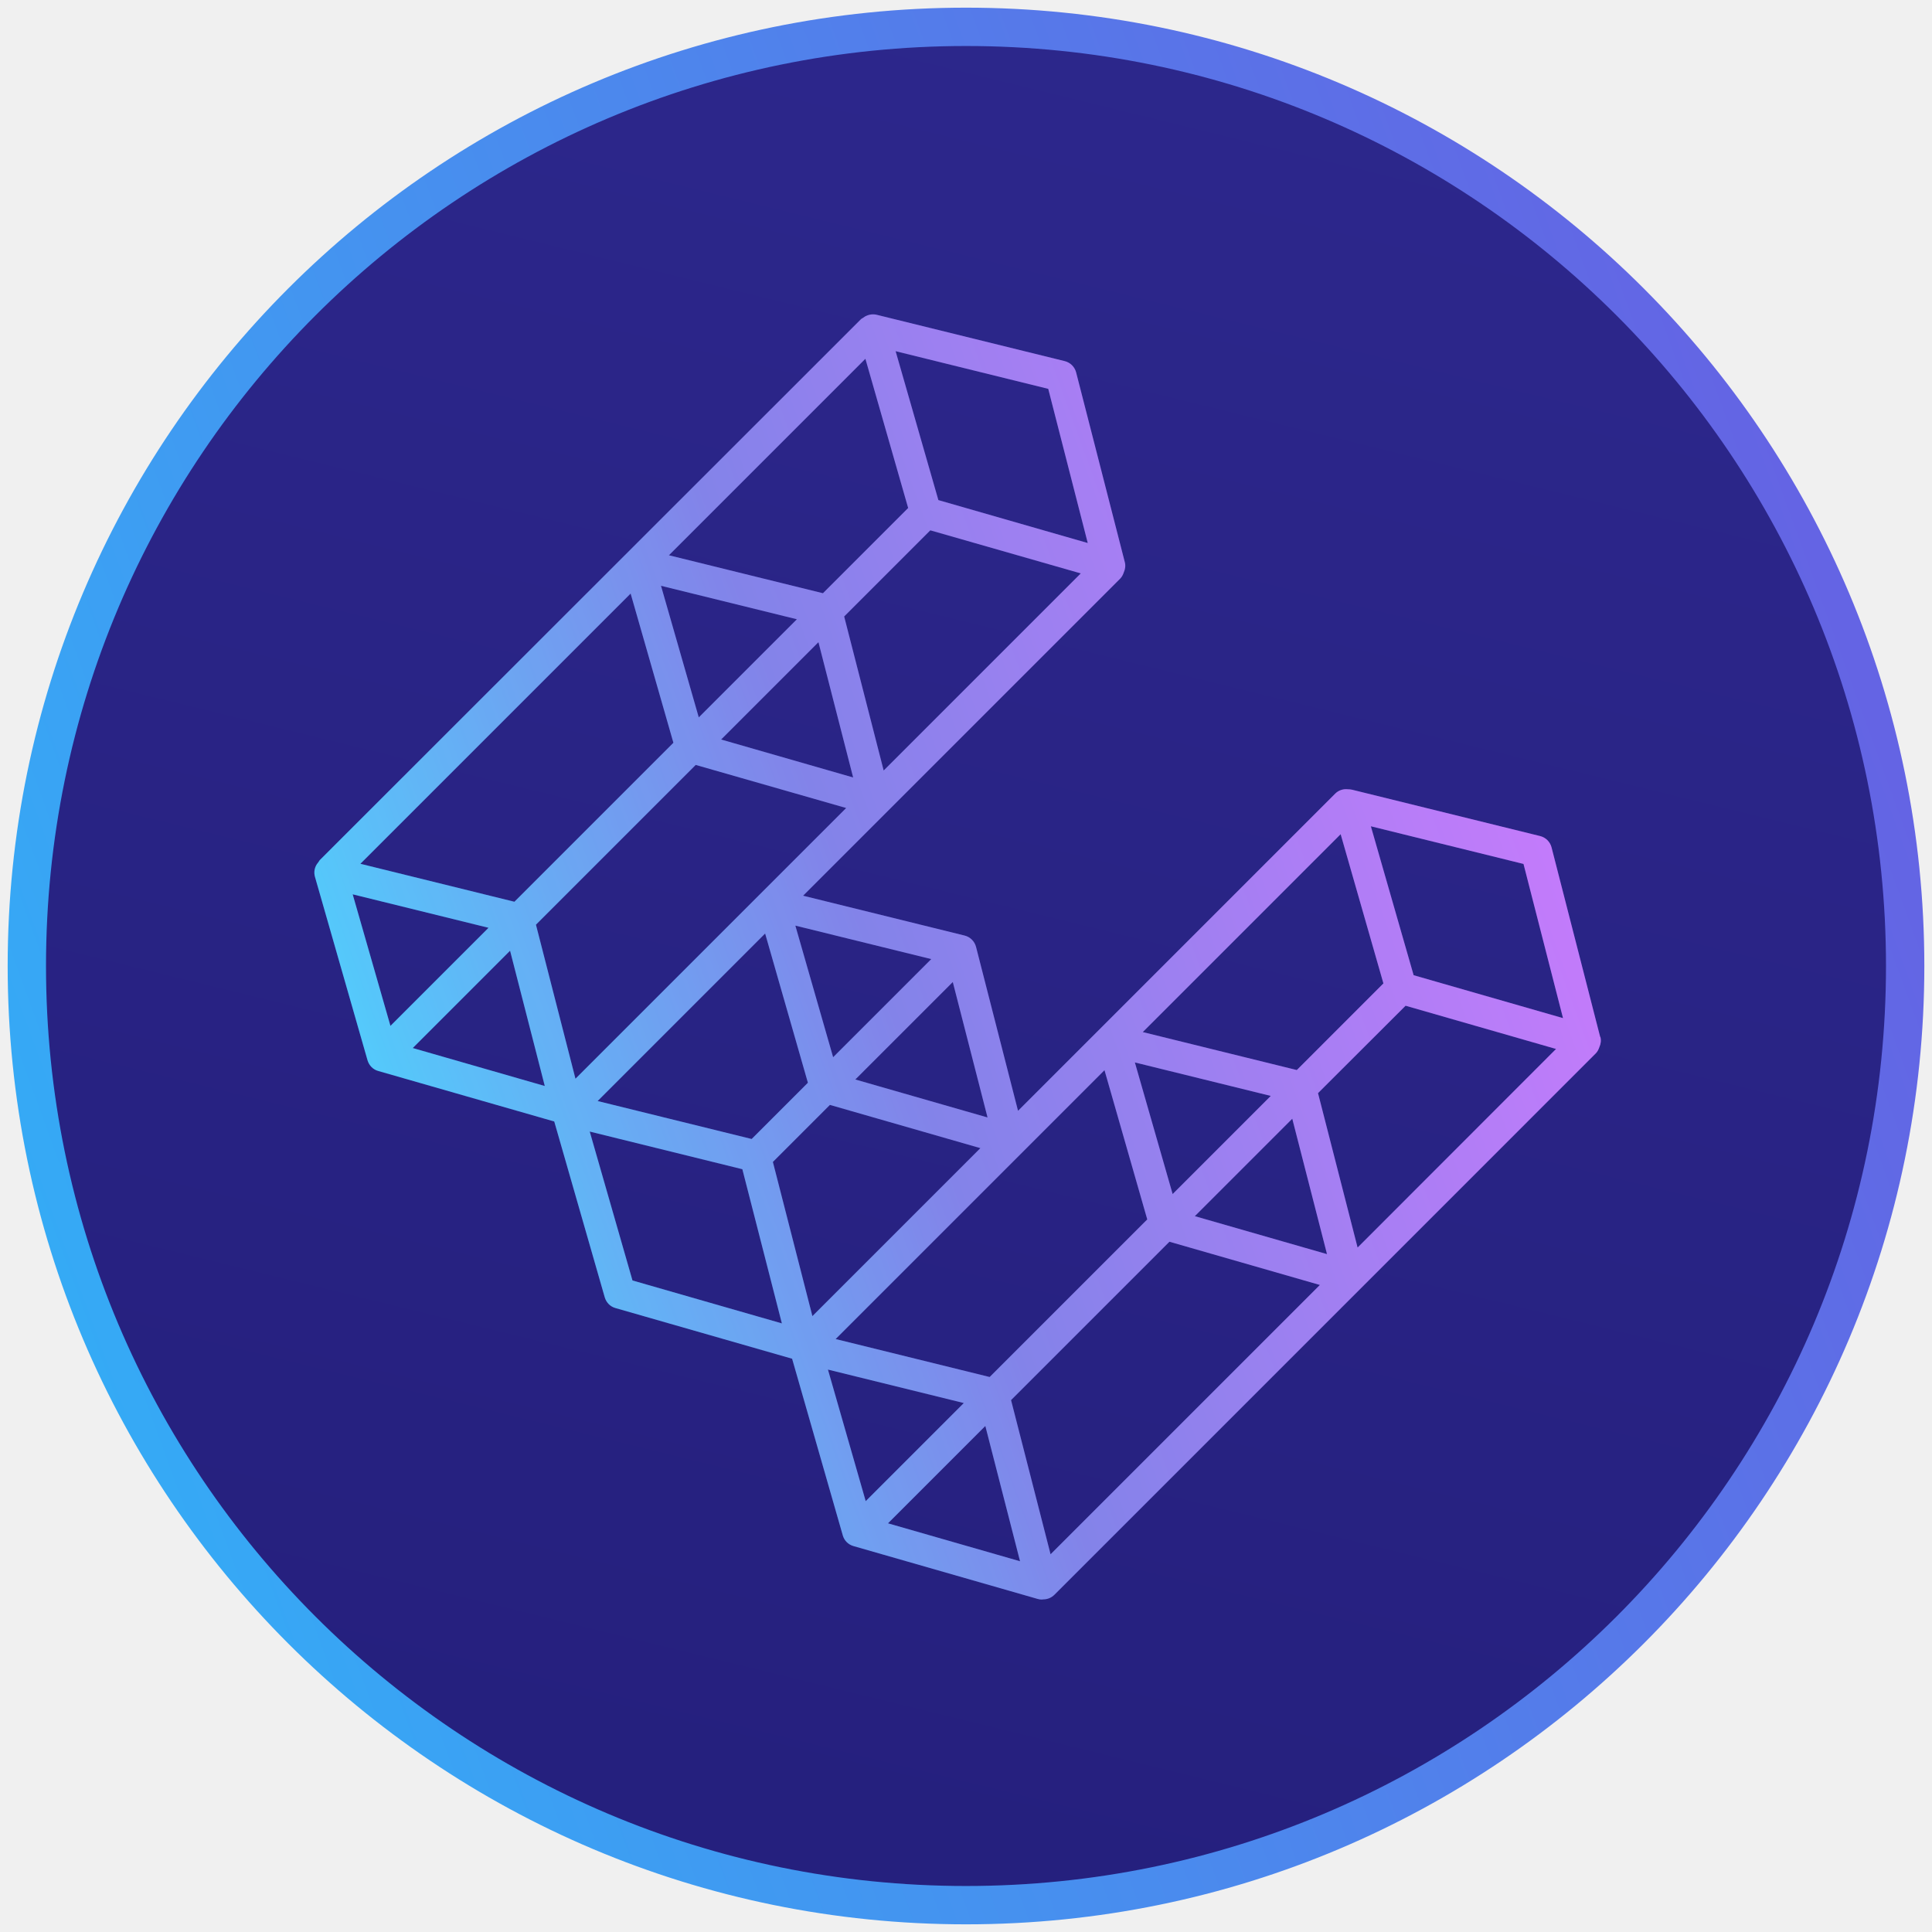
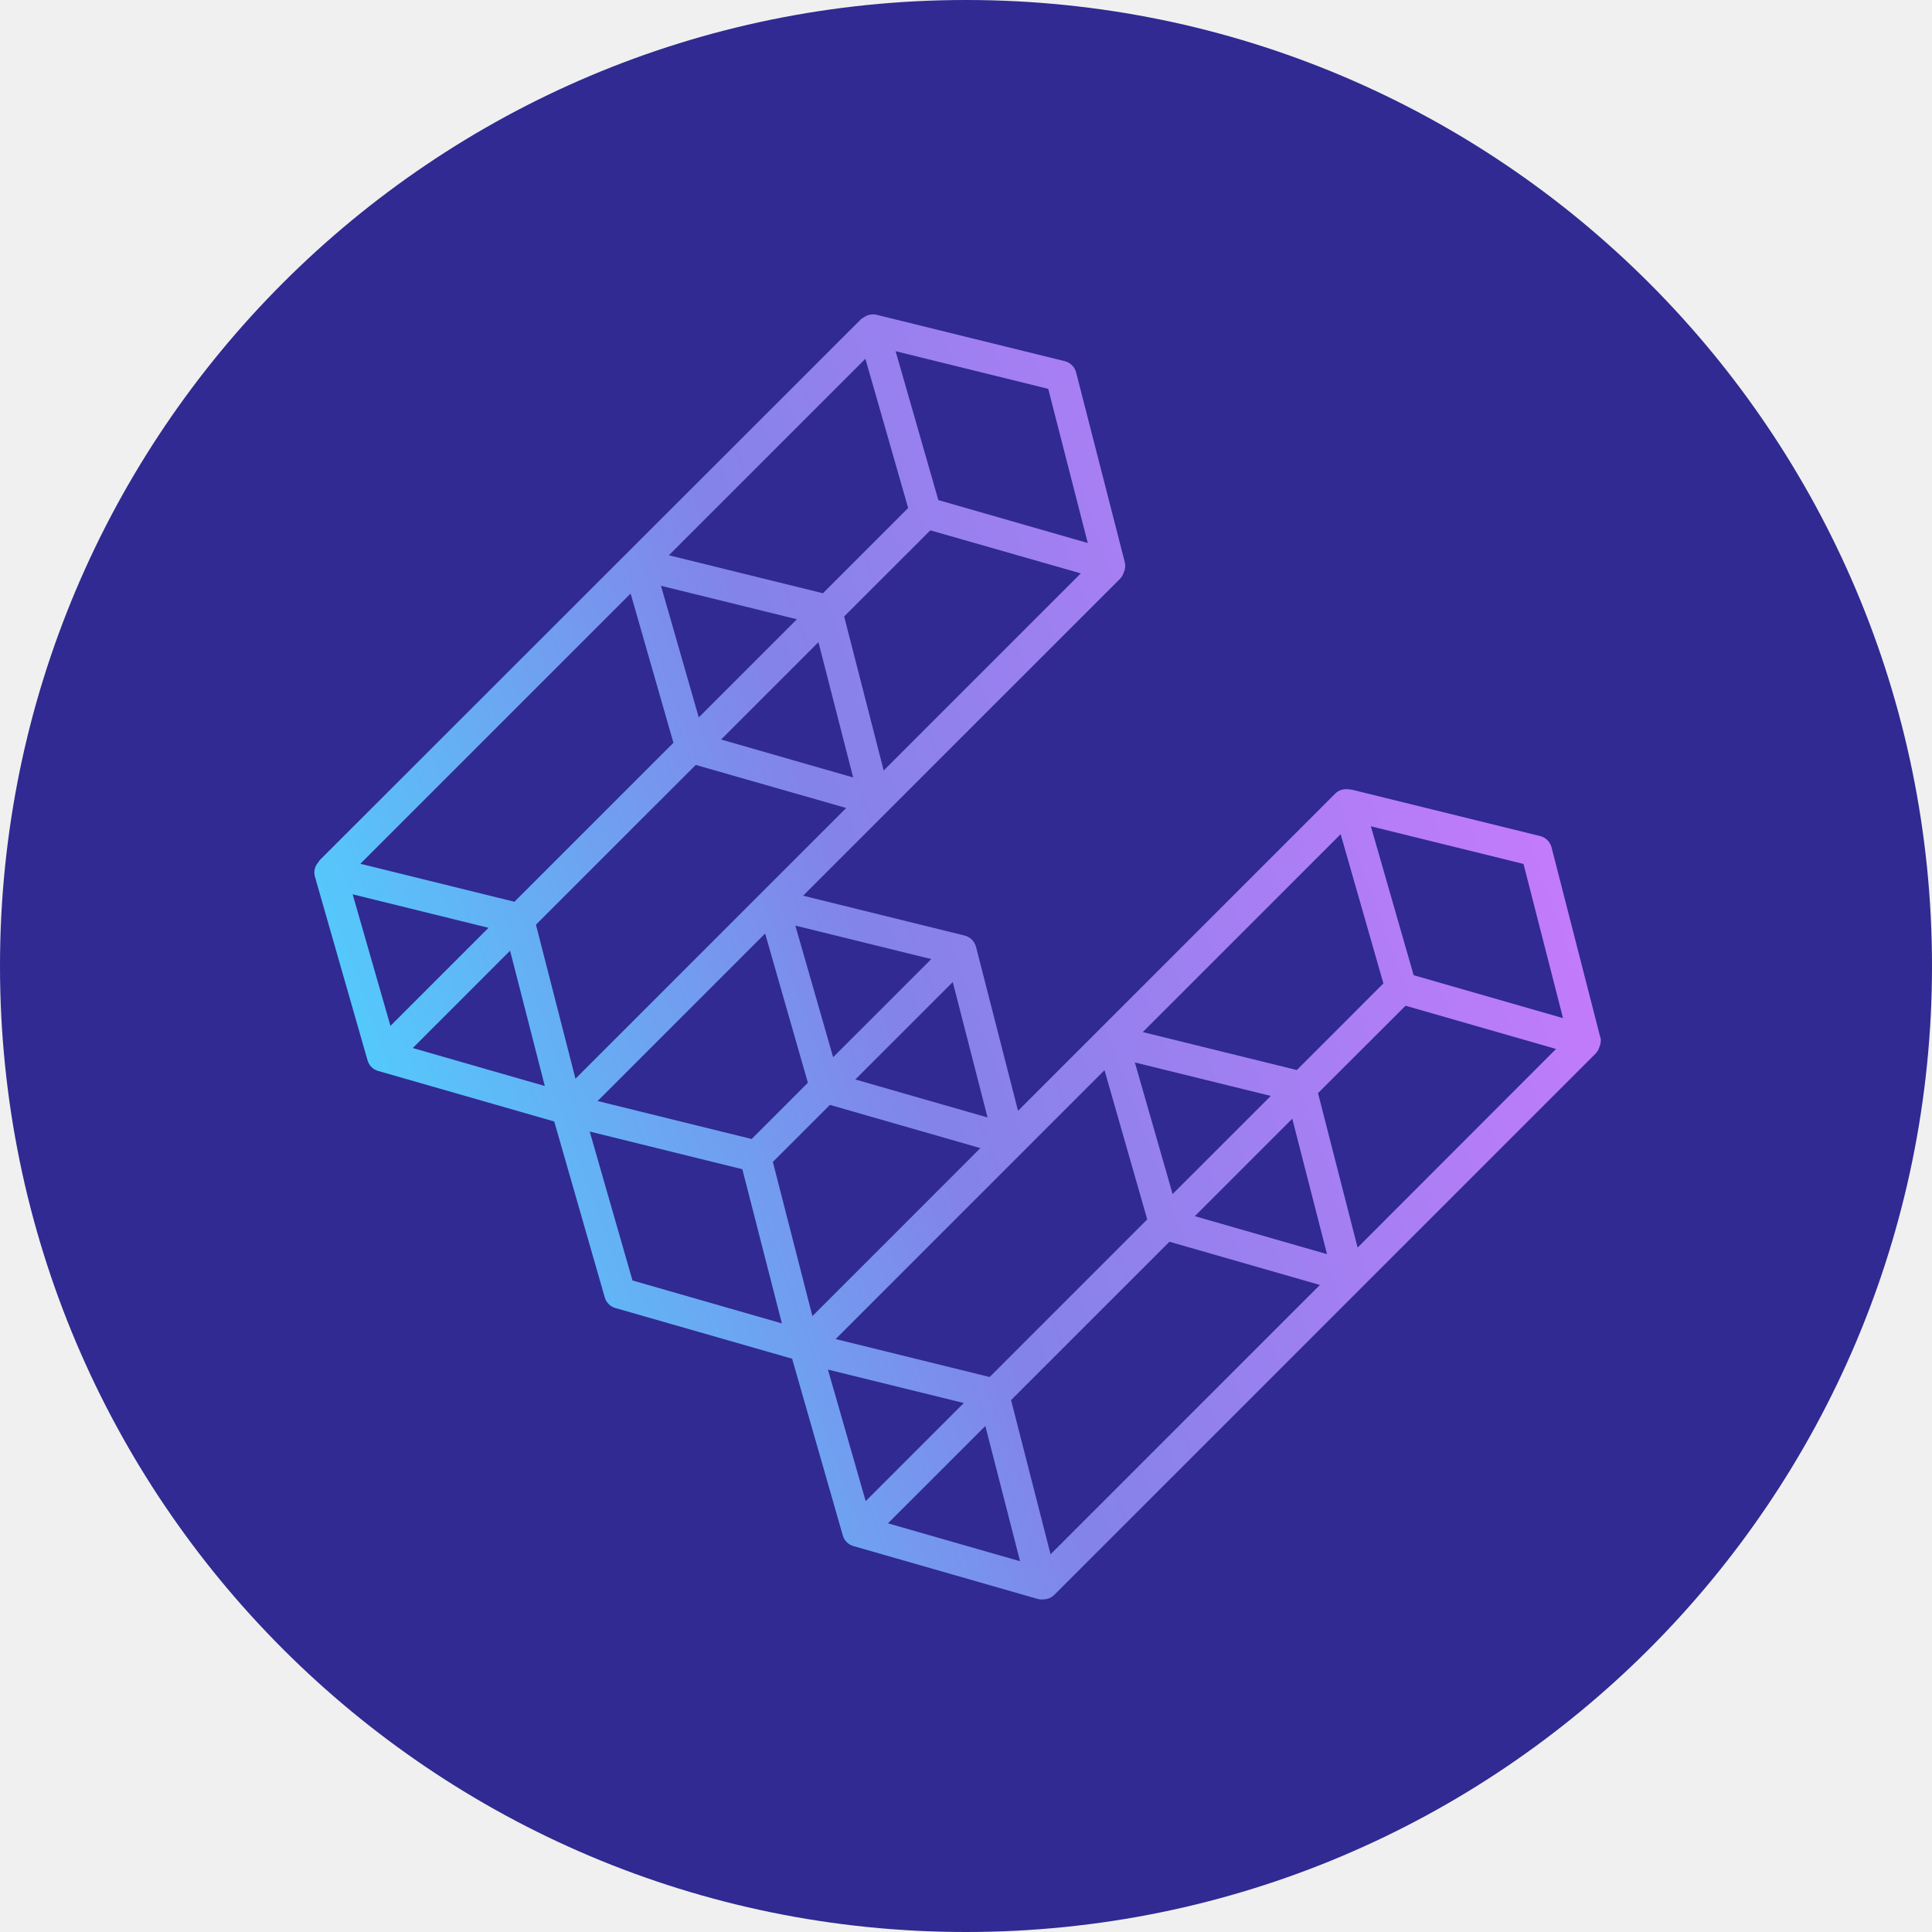
<svg xmlns="http://www.w3.org/2000/svg" viewBox="0 0 64 64">
-   <circle cx="32" cy="32" r="31.111" fill="url(#a)" stroke="url(#b)" stroke-width="1.27" />
-   <g clip-path="url(#c)" transform="scale(.30476)">
-     <path fill="url(#d)" d="m173.936 112.721-5.289-20.616a1.71 1.71 0 0 0-1.246-1.23L146.97 85.84a2.3 2.3 0 0 0-.472-.05 1.67 1.67 0 0 0-1.364.471l-34.478 34.479-4.565-17.821a1.71 1.71 0 0 0-1.246-1.229l-17.551-4.33 34.461-34.46c.203-.203.321-.455.405-.708.151-.337.202-.724.101-1.095l-5.289-20.616a1.71 1.71 0 0 0-1.246-1.23l-20.431-5.035a1.72 1.72 0 0 0-1.163.134h-.016c-.102.05-.186.118-.287.186-.084.067-.202.1-.27.185L34.744 93.503s-.101.168-.168.253a1.66 1.66 0 0 0-.337 1.566l5.71 19.926c.168.572.606 1.01 1.162 1.162l19.134 5.491 5.49 19.117c.17.573.607 1.01 1.163 1.162l19.201 5.508 5.508 19.201a1.68 1.68 0 0 0 1.162 1.163l20.01 5.743c.152.05.32.068.471.068.034 0 .068-.018.119-.018h.033a1.7 1.7 0 0 0 1.213-.505l58.833-58.834c.202-.202.321-.454.405-.707.152-.337.202-.724.101-1.095zm-26.377 22.856-4.295-16.758 9.517-9.5 16.355 4.699-21.56 21.576zm-33.366 33.367-4.295-16.759 17.214-17.214 16.354 4.7zm13.272-39.144-4.109-14.317 14.771 3.639-10.662 10.662zm13.003-8.186 3.773 14.705-14.367-4.127 10.594-10.594zm.489-5.305-16.742-4.127 21.509-21.509 4.648 16.22zm-20.903.016 4.649 16.221-17.13 17.129-16.742-4.126zm45.545-22.418 4.295 16.759-16.237-4.665-4.649-16.187zm-77.294 49.149-4.296-16.759 6.199-6.199 16.355 4.7zm2.257-28.128-4.11-14.317 14.771 3.638-10.661 10.662zm16.776 6.535-14.368-4.127 10.595-10.594 3.773 14.704zm-19.522-3.773-6.114 6.114-16.742-4.126 18.207-18.208zM68.547 64.516l4.65 16.22-17.282 17.281-16.742-4.127zm25.518-25.518 4.649 16.22-9.264 9.264-16.742-4.127zm1.987 44.753-4.294-16.743 9.364-9.364 16.355 4.682zm-20.094-5.76-4.11-14.318 14.772 3.638-10.662 10.662zm13.004-8.187 3.772 14.704-14.35-4.126 10.594-10.595zm-13.34 13.34 16.355 4.683-29.426 29.425-4.295-16.742zm38.318-40.878 4.295 16.759-16.237-4.666-4.648-16.186zM38.33 97.208l14.772 3.639-10.662 10.662-4.11-14.317zm6.519 16.726 10.594-10.595 3.773 14.705-14.35-4.127zm23.9 25.248-4.648-16.186 16.59 4.093 4.296 16.759zm21.24 9.685 14.772 3.638-10.662 10.662-4.11-14.317zm6.518 16.725 10.595-10.594 3.773 14.704-14.368-4.127z" />
-     <path fill="#fff" fill-opacity=".2" d="m173.936 112.721-5.289-20.616a1.71 1.71 0 0 0-1.246-1.23L146.97 85.84a2.3 2.3 0 0 0-.472-.05 1.67 1.67 0 0 0-1.364.471l-34.478 34.479-4.565-17.821a1.71 1.71 0 0 0-1.246-1.229l-17.551-4.33 34.461-34.46c.203-.203.321-.455.405-.708.151-.337.202-.724.101-1.095l-5.289-20.616a1.71 1.71 0 0 0-1.246-1.23l-20.431-5.035a1.72 1.72 0 0 0-1.163.134h-.016c-.102.05-.186.118-.287.186-.084.067-.202.1-.27.185L34.744 93.503s-.101.168-.168.253a1.66 1.66 0 0 0-.337 1.566l5.71 19.926c.168.572.606 1.01 1.162 1.162l19.134 5.491 5.49 19.117c.17.573.607 1.01 1.163 1.162l19.201 5.508 5.508 19.201a1.68 1.68 0 0 0 1.162 1.163l20.01 5.743c.152.05.32.068.471.068.034 0 .068-.018.119-.018h.033a1.7 1.7 0 0 0 1.213-.505l58.833-58.834c.202-.202.321-.454.405-.707.152-.337.202-.724.101-1.095zm-26.377 22.856-4.295-16.758 9.517-9.5 16.355 4.699-21.56 21.576zm-33.366 33.367-4.295-16.759 17.214-17.214 16.354 4.7zm13.272-39.144-4.109-14.317 14.771 3.639-10.662 10.662zm13.003-8.186 3.773 14.705-14.367-4.127 10.594-10.594zm.489-5.305-16.742-4.127 21.509-21.509 4.648 16.22zm-20.903.016 4.649 16.221-17.13 17.129-16.742-4.126zm45.545-22.418 4.295 16.759-16.237-4.665-4.649-16.187zm-77.294 49.149-4.296-16.759 6.199-6.199 16.355 4.7zm2.257-28.128-4.11-14.317 14.771 3.638-10.661 10.662zm16.776 6.535-14.368-4.127 10.595-10.594 3.773 14.704zm-19.522-3.773-6.114 6.114-16.742-4.126 18.207-18.208zM68.547 64.516l4.65 16.22-17.282 17.281-16.742-4.127zm25.518-25.518 4.649 16.22-9.264 9.264-16.742-4.127zm1.987 44.753-4.294-16.743 9.364-9.364 16.355 4.682zm-20.094-5.76-4.11-14.318 14.772 3.638-10.662 10.662zm13.004-8.187 3.772 14.704-14.35-4.126 10.594-10.595zm-13.34 13.34 16.355 4.683-29.426 29.425-4.295-16.742zm38.318-40.878 4.295 16.759-16.237-4.666-4.648-16.186zM38.33 97.208l14.772 3.639-10.662 10.662-4.11-14.317zm6.519 16.726 10.594-10.595 3.773 14.705-14.35-4.127zm23.9 25.248-4.648-16.186 16.59 4.093 4.296 16.759zm21.24 9.685 14.772 3.638-10.662 10.662-4.11-14.317zm6.518 16.725 10.595-10.594 3.773 14.704-14.368-4.127z" />
-   </g>
-   <defs transform="scale(.30476)">
-     <linearGradient id="a" x1="131.597" x2="78.925" y1="-5.009" y2="209.579" gradientUnits="userSpaceOnUse">
-       <stop stop-color="#302a92" />
-       <stop offset="1" stop-color="#151160" />
+   <defs>
+     <linearGradient id="a" x1="13.365" x2="50.268" y1="38.382" y2="24.949" gradientUnits="userSpaceOnUse">
+       <stop stop-color="#54c9fb" />
+       <stop offset=".43" stop-color="#8383e9" />
+       <stop offset="1" stop-color="#c37bfb" />
    </linearGradient>
-     <linearGradient id="b" x1="18.858" x2="192.079" y1="136.395" y2="73.402" gradientUnits="userSpaceOnUse">
-       <stop stop-color="#29bcfa" />
-       <stop offset=".43" stop-color="#6464e4" />
-       <stop offset="1" stop-color="#b45afa" />
-     </linearGradient>
-     <linearGradient id="d" x1="43.855" x2="164.942" y1="125.943" y2="81.864" gradientUnits="userSpaceOnUse">
-       <stop stop-color="#29bcfa" />
-       <stop offset=".43" stop-color="#6464e4" />
-       <stop offset="1" stop-color="#b45afa" />
-     </linearGradient>
-     <clipPath id="c">
-       <path fill="#fff" d="M34.166 34.167h141.667v141.667H34.166z" />
-     </clipPath>
  </defs>
+   <circle cx="32" cy="32" r="32" fill="#302a92" />
+   <path fill="url(#a)" d="m53.009 34.353-1.612-6.283a.52.52 0 0 0-.38-.375l-6.226-1.534a.7.7 0 0 0-.144-.016.51.51 0 0 0-.416.144L33.724 36.797l-1.392-5.431a.52.52 0 0 0-.38-.375l-5.348-1.32L37.106 19.17a.54.54 0 0 0 .123-.215.5.5 0 0 0 .031-.334l-1.612-6.283a.52.52 0 0 0-.38-.375l-6.226-1.534a.52.52 0 0 0-.354.04h-.005c-.031.016-.057.036-.088.057-.025.02-.061.03-.082.057L10.589 28.496s-.031.051-.052.077a.5.5 0 0 0-.102.477l1.74 6.073a.51.51 0 0 0 .354.354l5.831 1.674 1.673 5.826a.51.51 0 0 0 .355.354l5.852 1.678 1.678 5.852a.51.51 0 0 0 .354.355l6.099 1.75a.5.5 0 0 0 .143.02c.01 0 .02-.005.036-.005h.01a.52.52 0 0 0 .37-.154l17.93-17.93a.54.54 0 0 0 .123-.216.5.5 0 0 0 .031-.333zm-8.039 6.965-1.309-5.107 2.9-2.895 4.985 1.432-6.57 6.576zm-10.169 10.17-1.308-5.108 5.246-5.246 4.984 1.432zm4.045-11.93-1.252-4.363 4.502 1.109-3.25 3.249zm3.963-2.495 1.15 4.482-4.379-1.258 3.229-3.229zm.15-1.617-5.103-1.257 6.555-6.555 1.416 4.943zm-6.371.005 1.416 4.944-5.22 5.22-5.102-1.257zm13.88-6.832 1.309 5.108-4.948-1.422-1.417-4.933zM26.912 43.598l-1.31-5.108 1.89-1.889 4.984 1.432zm.688-8.573-1.253-4.363 4.502 1.109-3.25 3.25zm5.112 1.992-4.378-1.258 3.228-3.228 1.15 4.48zm-5.95-1.15L24.9 37.731l-5.103-1.258 5.549-5.549zM20.89 19.662l1.418 4.943-5.267 5.267-5.103-1.258zm7.777-7.777 1.417 4.943-2.823 2.824-5.103-1.258zm.606 13.639-1.309-5.103 2.854-2.853 4.984 1.426zm-6.124-1.755-1.253-4.364 4.502 1.109-3.249 3.25zm3.963-2.496 1.15 4.482-4.374-1.258 3.229-3.229zm-4.065 4.066 4.984 1.427-8.968 8.968-1.309-5.103zm11.677-12.458 1.31 5.107-4.95-1.422-1.416-4.932zM11.681 29.625l4.502 1.11-3.249 3.248-1.253-4.363zm1.987 5.098 3.229-3.23 1.15 4.482-4.374-1.258zm7.284 7.694-1.417-4.933 5.056 1.248 1.31 5.107zm6.473 2.952 4.502 1.108-3.25 3.25-1.252-4.363zm1.986 5.097 3.23-3.229 1.15 4.481-4.38-1.257z" />
</svg>
